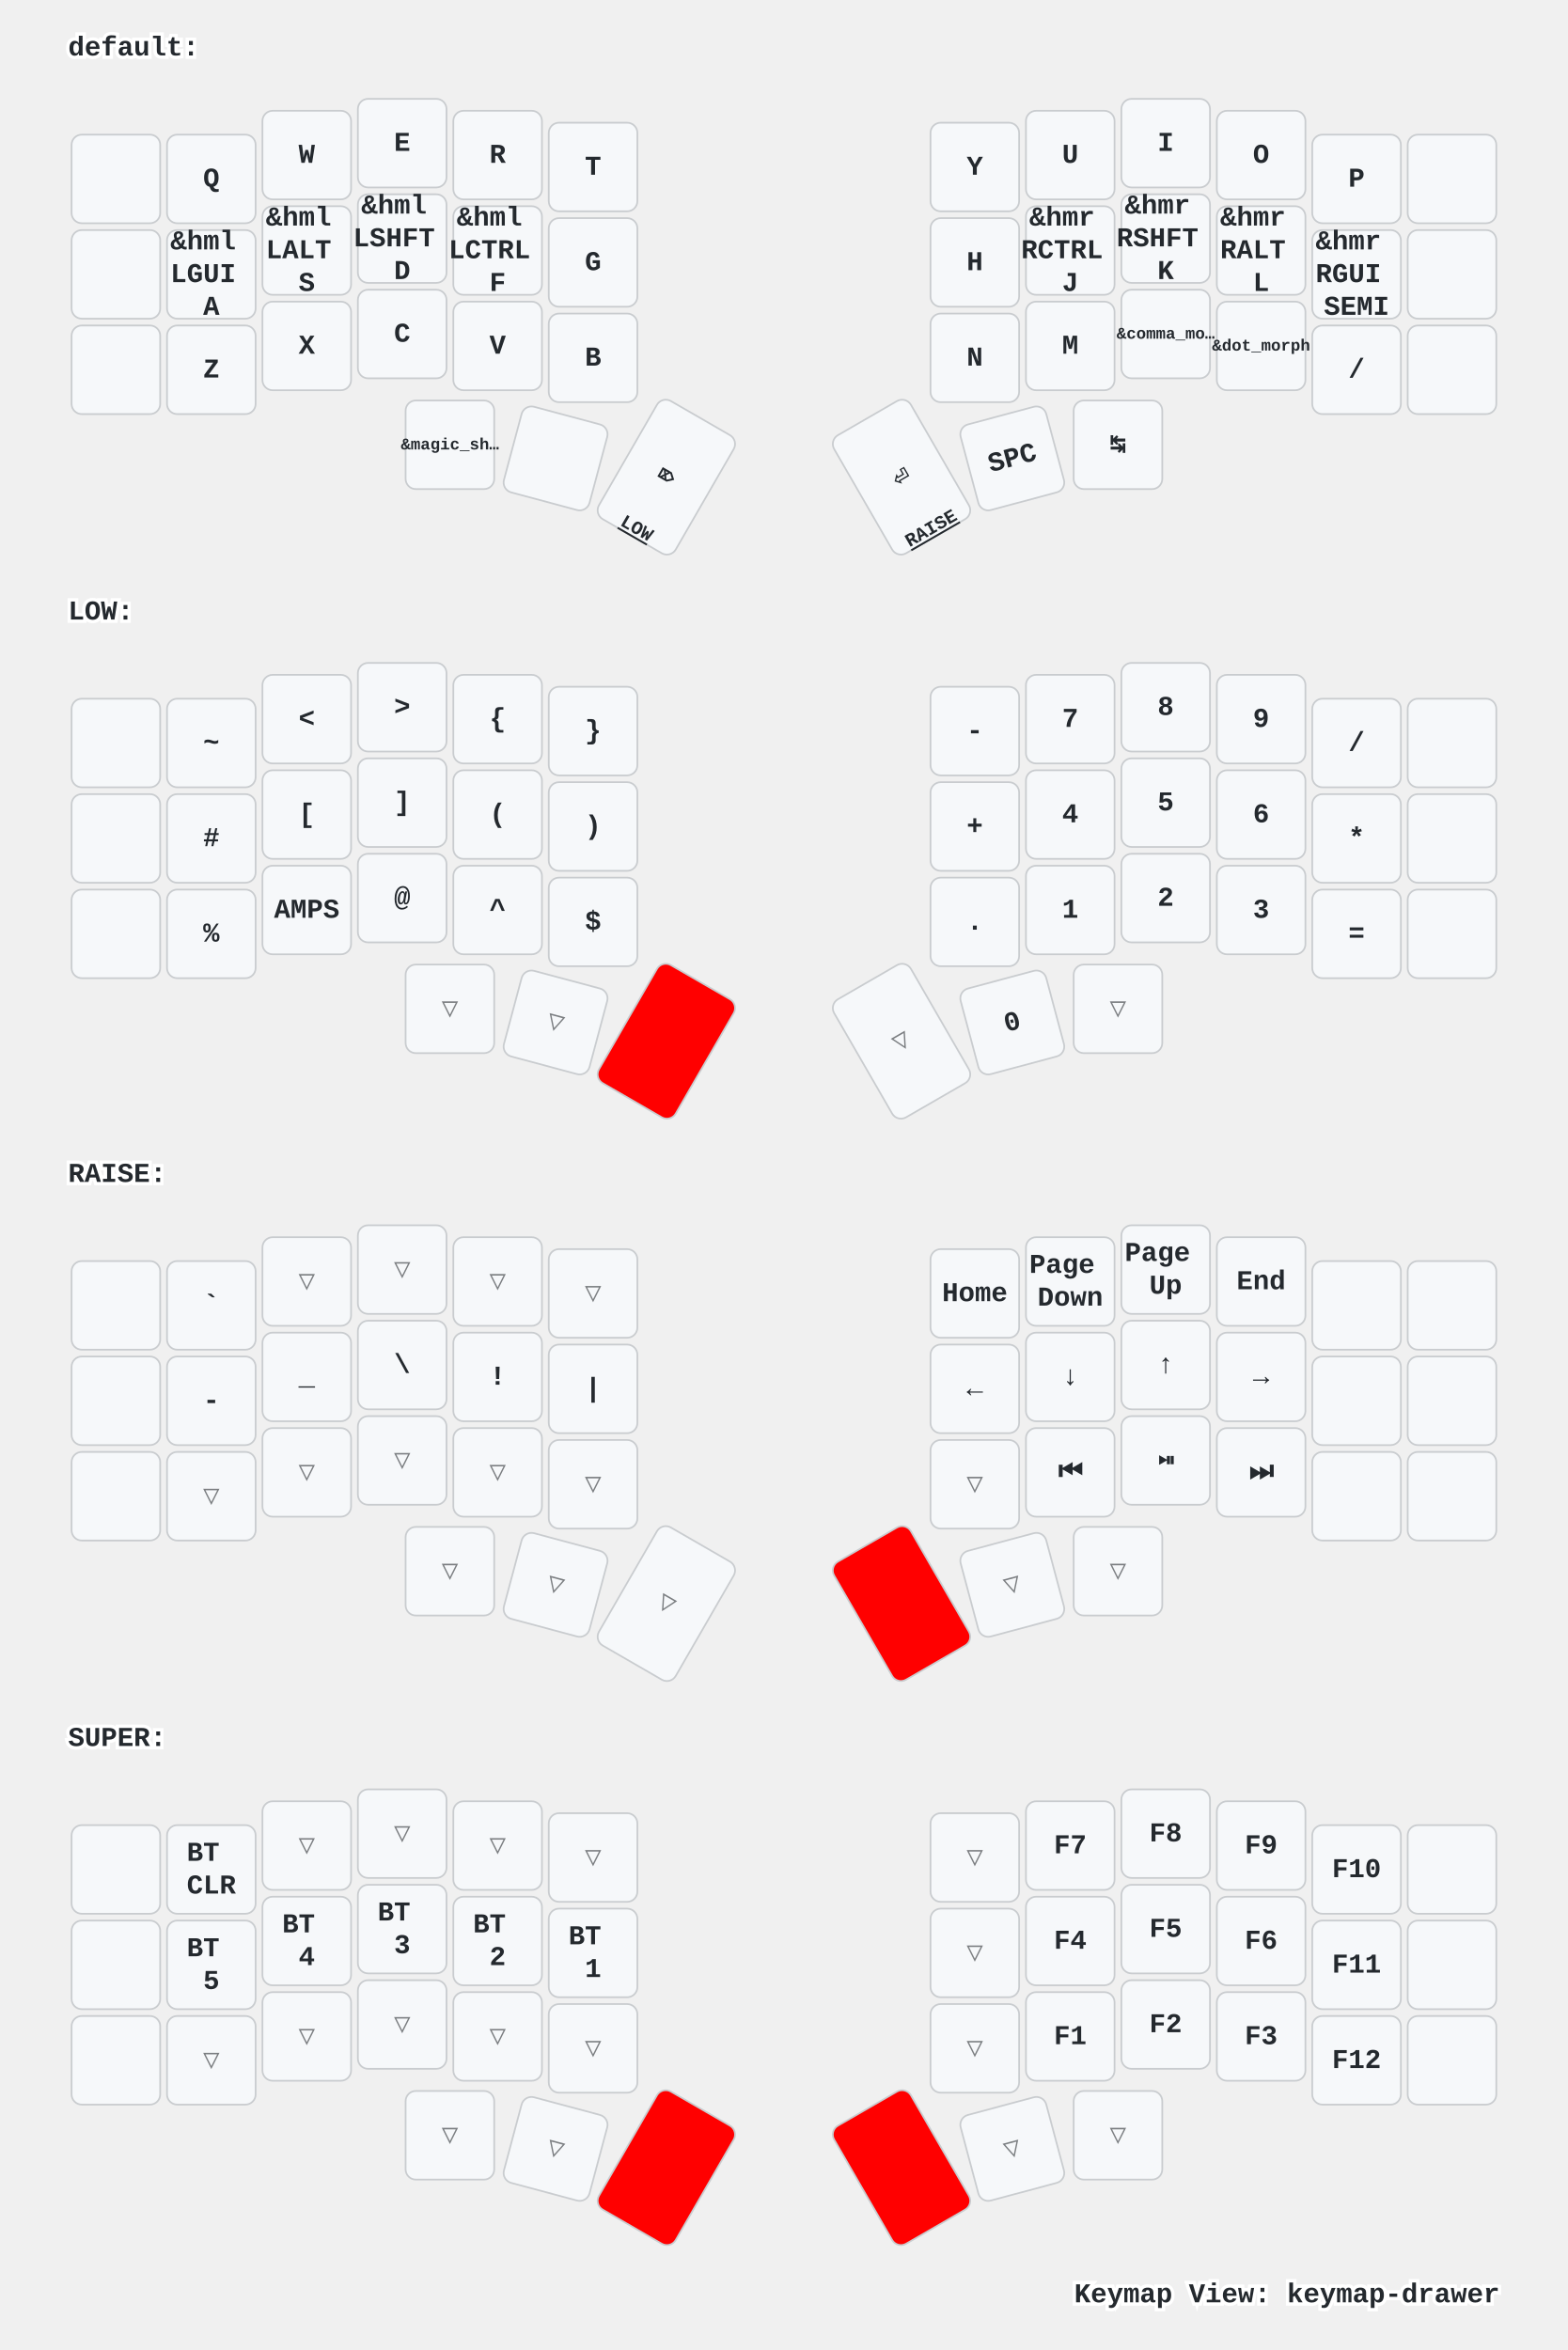
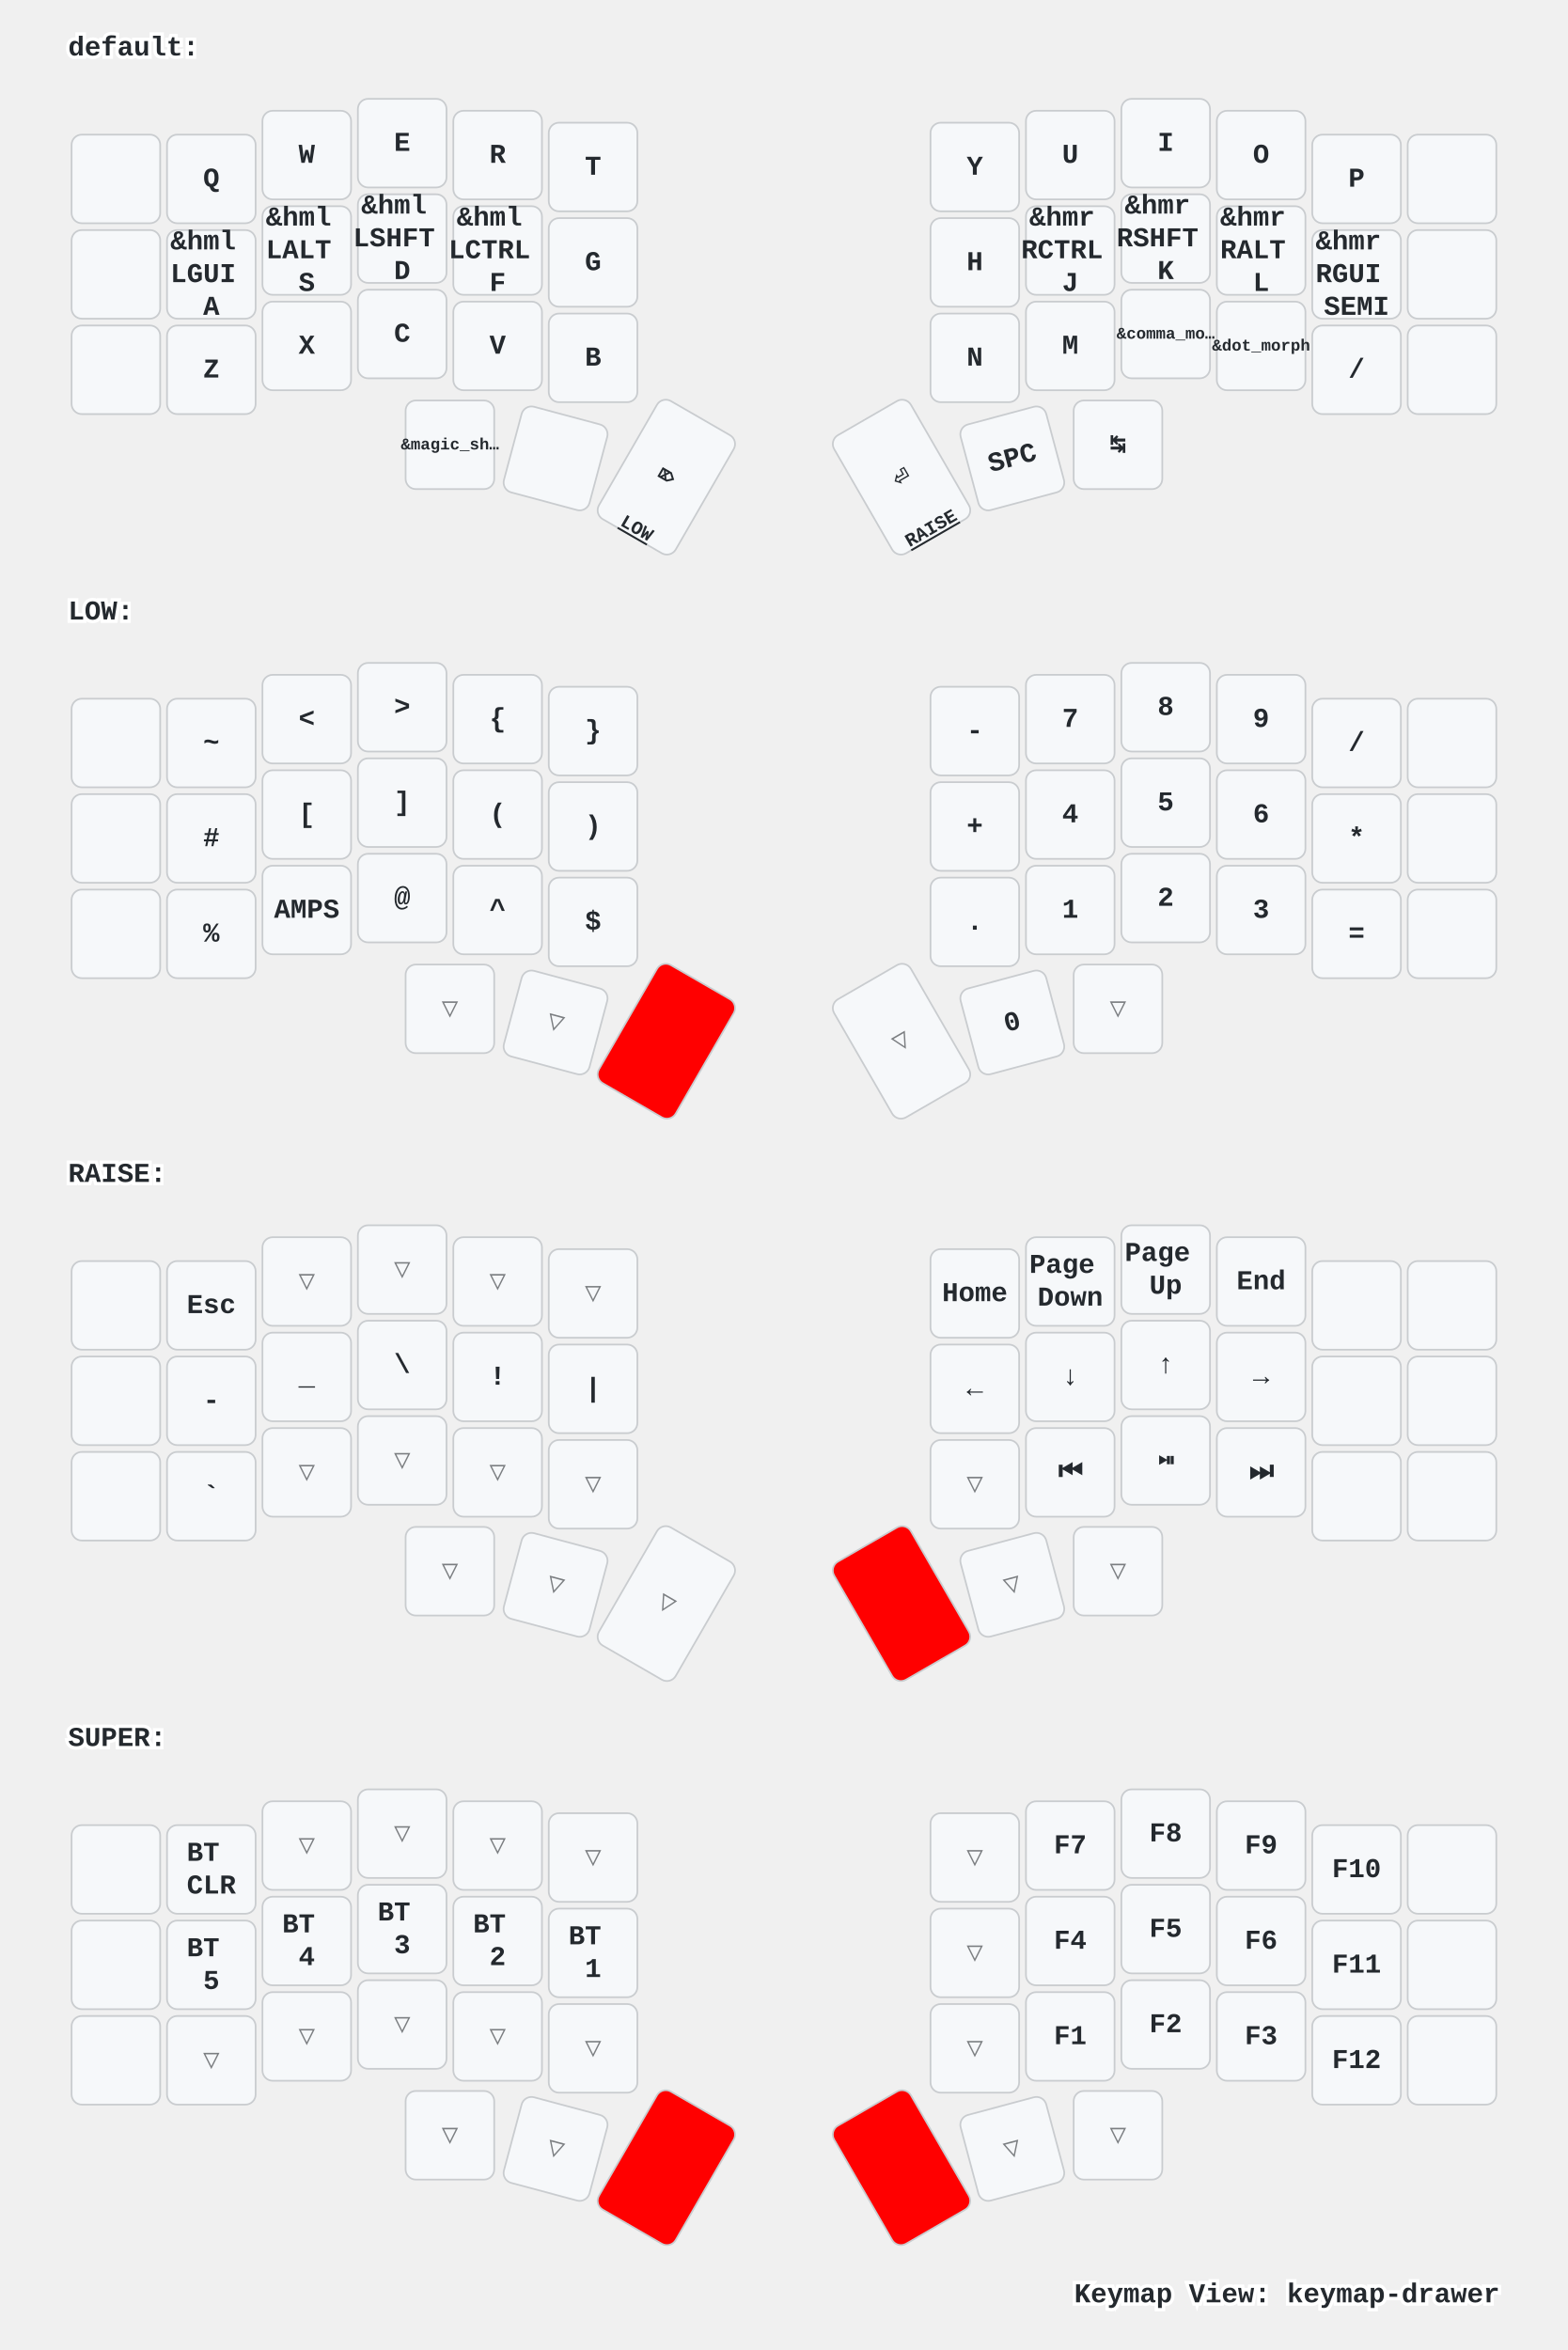
<svg xmlns="http://www.w3.org/2000/svg" xmlns:xlink="http://www.w3.org/1999/xlink" width="920" height="1379" viewBox="0 0 920 1379" class="keymap">
  <defs>/* start glyphs */
<svg id="mdi:backspace-outline">
      <svg id="mdi-backspace-outline" viewBox="0 0 24 24">
        <path d="M19,15.59L17.59,17L14,13.41L10.41,17L9,15.59L12.59,12L9,8.41L10.41,7L14,10.59L17.59,7L19,8.41L15.41,12L19,15.59M22,3A2,2 0 0,1 24,5V19A2,2 0 0,1 22,21H7C6.31,21 5.77,20.64 5.41,20.11L0,12L5.41,3.88C5.77,3.35 6.31,3 7,3H22M22,5H7L2.28,12L7,19H22V5Z" />
      </svg>
    </svg>
  </defs>/* end glyphs */
<style>/* inherit to force styles through use tags */
svg path {
    fill: inherit;
}

/* font and background color specifications */
svg.keymap {
    font-family: SFMono-Regular,Consolas,Liberation Mono,Menlo,monospace;
    font-size: 14px;
    font-kerning: normal;
    text-rendering: optimizeLegibility;
    fill: #24292e;
}

/* default key styling */
rect.key {
    fill: #f6f8fa;
}

rect.key, rect.combo {
    stroke: #c9cccf;
    stroke-width: 1;
}

/* default key side styling, only used is draw_key_sides is set */
rect.side {
    filter: brightness(90%);
}

/* color accent for combo boxes */
rect.combo, rect.combo-separate {
    fill: #cdf;
}

/* color accent for held keys */
rect.held, rect.combo.held {
    fill: #fdd;
}

/* color accent for ghost (optional) keys */
rect.ghost, rect.combo.ghost {
    stroke-dasharray: 4, 4;
    stroke-width: 2;
}

text {
    text-anchor: middle;
    dominant-baseline: middle;
}

/* styling for layer labels */
text.label {
    font-weight: bold;
    text-anchor: start;
    stroke: white;
    stroke-width: 4;
    paint-order: stroke;
}

/* styling for optional footer */
text.footer {
    text-anchor: end;
    dominant-baseline: auto;
    stroke: white;
    stroke-width: 4;
    paint-order: stroke;
}

/* styling for combo tap, and key non-tap label text */
text.combo, text.hold, text.shifted, text.left, text.right {
    font-size: 11px;
}

text.hold {
    text-anchor: middle;
    dominant-baseline: auto;
}

text.shifted {
    text-anchor: middle;
    dominant-baseline: hanging;
}

text.left {
    text-anchor: start;
}

text.right {
    text-anchor: end;
}

text.layer-activator {
    text-decoration: underline;
}

/* styling for hold/shifted label text in combo box */
text.combo.hold, text.combo.shifted, text.combo.left, text.combo.right {
    font-size: 8px;
}

/* lighter symbol for transparent keys */
text.trans {
    fill: #7b7e81;
}

/* styling for combo dendrons */
path.combo {
    stroke-width: 1;
    stroke: gray;
    fill: none;
}

/* Start Tabler Icons Cleanup */
/* cannot use height/width with glyphs */
.icon-tabler &gt; path {
    fill: inherit;
    stroke: inherit;
    stroke-width: 2;
}
/* hide tabler's default box */
.icon-tabler &gt; path[stroke="none"][fill="none"] {
    visibility: hidden;
}
/* End Tabler Icons Cleanup */

/* For default sytles, see https://github.com/caksoylar/keymap-drawer/blob/main/keymap_drawer/config.py#L85 */

svg.keymap {
  font-family: Ubuntu Mono, Inconsolata, Consolas, Liberation Mono, Menlo, monospace;
  font-size: 16px;
  font-weight: bold;
  text-rendering: optimizeLegibility;
}

/* Color accent for held keys
red = #f00
green = #0f0
blue = #00f
yellow = #ff0
cyan = #0ff
magenta = #f0f
white = #fff
black = #000
grey = #888
light grey = #ccc
#ffc
*/
rect.held, rect.combo.held {
    fill: #f00;
}

/* Technique borrowed and extended from https://github.com/englmaxi/zmk-config/blob/master/keymap-drawer/config.yaml */
.sym_sub_text.tap {
  translate: -5px 2px;
  font-size: 20px;
}
.sym_sub_text.shifted {
  translate: 10px 13px;
  font-size: 10px;
  opacity: 1.0;
}
.combo.sym_sub_text.tap {
  translate: -1px 1px;
}
.combo.sym_sub_text.shifted {
  translate: 7px 5px;
  font-size: 10px;
  opacity: 1.0;
}

/* Toggle */
.toggle.shifted {
  translate: -10px 12px;
}

.toggle.hold {
  translate: 13px -23px;
}

/* Variant for tap-dances */
.tap_dance.tap {
  translate: -7px 0px;
  font-size: 12px;
}
.tap_dance.shifted {
  translate: 7px 17px;
  font-size: 12px;
  opacity: 1.0;
}

/* Variant for symbol next to symbol */
.sym_by_sym.tap {
  translate: -6px 0px;
}
.sym_by_sym.shifted {
  translate: 10px 12px;
  opacity: 1.0;
}

.combo.sym_by_sym.tap {
  translate: -35px 0px;
}
.combo.sym_by_sym.shifted {
  translate: 35px 20px;
  opacity: 1.0;
}

.combo.sym_by_sym.hold {
  visibility: hidden;
}

/* hide hold box for combo sym_by_sym */
.combo.sym_by_sym.hold &gt; path[stroke="none"][fill="none"] {
  visibility: hidden;
}
</style>
  <g transform="translate(40, 0)" class="layer-default">
    <text x="0" y="28" class="label" id="default">default:</text>
    <g transform="translate(0, 56)">
      <g transform="translate(28, 49)" class="key keypos-0">
        <rect rx="6" ry="6" x="-26" y="-26" width="52" height="52" class="key" />
      </g>
      <g transform="translate(84, 49)" class="key keypos-1">
        <rect rx="6" ry="6" x="-26" y="-26" width="52" height="52" class="key" />
        <text x="0" y="0" class="key tap">Q</text>
      </g>
      <g transform="translate(140, 35)" class="key keypos-2">
        <rect rx="6" ry="6" x="-26" y="-26" width="52" height="52" class="key" />
        <text x="0" y="0" class="key tap">W</text>
      </g>
      <g transform="translate(196, 28)" class="key keypos-3">
        <rect rx="6" ry="6" x="-26" y="-26" width="52" height="52" class="key" />
        <text x="0" y="0" class="key tap">E</text>
      </g>
      <g transform="translate(252, 35)" class="key keypos-4">
        <rect rx="6" ry="6" x="-26" y="-26" width="52" height="52" class="key" />
        <text x="0" y="0" class="key tap">R</text>
      </g>
      <g transform="translate(308, 42)" class="key keypos-5">
        <rect rx="6" ry="6" x="-26" y="-26" width="52" height="52" class="key" />
        <text x="0" y="0" class="key tap">T</text>
      </g>
      <g transform="translate(532, 42)" class="key keypos-6">
        <rect rx="6" ry="6" x="-26" y="-26" width="52" height="52" class="key" />
        <text x="0" y="0" class="key tap">Y</text>
      </g>
      <g transform="translate(588, 35)" class="key keypos-7">
        <rect rx="6" ry="6" x="-26" y="-26" width="52" height="52" class="key" />
        <text x="0" y="0" class="key tap">U</text>
      </g>
      <g transform="translate(644, 28)" class="key keypos-8">
        <rect rx="6" ry="6" x="-26" y="-26" width="52" height="52" class="key" />
        <text x="0" y="0" class="key tap">I</text>
      </g>
      <g transform="translate(700, 35)" class="key keypos-9">
        <rect rx="6" ry="6" x="-26" y="-26" width="52" height="52" class="key" />
        <text x="0" y="0" class="key tap">O</text>
      </g>
      <g transform="translate(756, 49)" class="key keypos-10">
        <rect rx="6" ry="6" x="-26" y="-26" width="52" height="52" class="key" />
        <text x="0" y="0" class="key tap">P</text>
      </g>
      <g transform="translate(812, 49)" class="key keypos-11">
        <rect rx="6" ry="6" x="-26" y="-26" width="52" height="52" class="key" />
      </g>
      <g transform="translate(28, 105)" class="key keypos-12">
        <rect rx="6" ry="6" x="-26" y="-26" width="52" height="52" class="key" />
      </g>
      <g transform="translate(84, 105)" class="key keypos-13">
        <rect rx="6" ry="6" x="-26" y="-26" width="52" height="52" class="key" />
        <text x="0" y="0" class="key tap">
          <tspan x="0" dy="-1.2em">&amp;hml</tspan>
          <tspan x="0" dy="1.2em">LGUI</tspan>
          <tspan x="0" dy="1.2em">A</tspan>
        </text>
      </g>
      <g transform="translate(140, 91)" class="key keypos-14">
        <rect rx="6" ry="6" x="-26" y="-26" width="52" height="52" class="key" />
        <text x="0" y="0" class="key tap">
          <tspan x="0" dy="-1.2em">&amp;hml</tspan>
          <tspan x="0" dy="1.2em">LALT</tspan>
          <tspan x="0" dy="1.2em">S</tspan>
        </text>
      </g>
      <g transform="translate(196, 84)" class="key keypos-15">
        <rect rx="6" ry="6" x="-26" y="-26" width="52" height="52" class="key" />
        <text x="0" y="0" class="key tap">
          <tspan x="0" dy="-1.2em">&amp;hml</tspan>
          <tspan x="0" dy="1.2em">LSHFT</tspan>
          <tspan x="0" dy="1.2em">D</tspan>
        </text>
      </g>
      <g transform="translate(252, 91)" class="key keypos-16">
        <rect rx="6" ry="6" x="-26" y="-26" width="52" height="52" class="key" />
        <text x="0" y="0" class="key tap">
          <tspan x="0" dy="-1.2em">&amp;hml</tspan>
          <tspan x="0" dy="1.2em">LCTRL</tspan>
          <tspan x="0" dy="1.2em">F</tspan>
        </text>
      </g>
      <g transform="translate(308, 98)" class="key keypos-17">
        <rect rx="6" ry="6" x="-26" y="-26" width="52" height="52" class="key" />
        <text x="0" y="0" class="key tap">G</text>
      </g>
      <g transform="translate(532, 98)" class="key keypos-18">
        <rect rx="6" ry="6" x="-26" y="-26" width="52" height="52" class="key" />
        <text x="0" y="0" class="key tap">H</text>
      </g>
      <g transform="translate(588, 91)" class="key keypos-19">
        <rect rx="6" ry="6" x="-26" y="-26" width="52" height="52" class="key" />
        <text x="0" y="0" class="key tap">
          <tspan x="0" dy="-1.2em">&amp;hmr</tspan>
          <tspan x="0" dy="1.2em">RCTRL</tspan>
          <tspan x="0" dy="1.2em">J</tspan>
        </text>
      </g>
      <g transform="translate(644, 84)" class="key keypos-20">
        <rect rx="6" ry="6" x="-26" y="-26" width="52" height="52" class="key" />
        <text x="0" y="0" class="key tap">
          <tspan x="0" dy="-1.2em">&amp;hmr</tspan>
          <tspan x="0" dy="1.2em">RSHFT</tspan>
          <tspan x="0" dy="1.2em">K</tspan>
        </text>
      </g>
      <g transform="translate(700, 91)" class="key keypos-21">
        <rect rx="6" ry="6" x="-26" y="-26" width="52" height="52" class="key" />
        <text x="0" y="0" class="key tap">
          <tspan x="0" dy="-1.2em">&amp;hmr</tspan>
          <tspan x="0" dy="1.2em">RALT</tspan>
          <tspan x="0" dy="1.2em">L</tspan>
        </text>
      </g>
      <g transform="translate(756, 105)" class="key keypos-22">
        <rect rx="6" ry="6" x="-26" y="-26" width="52" height="52" class="key" />
        <text x="0" y="0" class="key tap">
          <tspan x="0" dy="-1.2em">&amp;hmr</tspan>
          <tspan x="0" dy="1.2em">RGUI</tspan>
          <tspan x="0" dy="1.2em">SEMI</tspan>
        </text>
      </g>
      <g transform="translate(812, 105)" class="key keypos-23">
        <rect rx="6" ry="6" x="-26" y="-26" width="52" height="52" class="key" />
      </g>
      <g transform="translate(28, 161)" class="key keypos-24">
        <rect rx="6" ry="6" x="-26" y="-26" width="52" height="52" class="key" />
      </g>
      <g transform="translate(84, 161)" class="key keypos-25">
        <rect rx="6" ry="6" x="-26" y="-26" width="52" height="52" class="key" />
        <text x="0" y="0" class="key tap">Z</text>
      </g>
      <g transform="translate(140, 147)" class="key keypos-26">
        <rect rx="6" ry="6" x="-26" y="-26" width="52" height="52" class="key" />
        <text x="0" y="0" class="key tap">X</text>
      </g>
      <g transform="translate(196, 140)" class="key keypos-27">
        <rect rx="6" ry="6" x="-26" y="-26" width="52" height="52" class="key" />
        <text x="0" y="0" class="key tap">C</text>
      </g>
      <g transform="translate(252, 147)" class="key keypos-28">
        <rect rx="6" ry="6" x="-26" y="-26" width="52" height="52" class="key" />
        <text x="0" y="0" class="key tap">V</text>
      </g>
      <g transform="translate(308, 154)" class="key keypos-29">
        <rect rx="6" ry="6" x="-26" y="-26" width="52" height="52" class="key" />
        <text x="0" y="0" class="key tap">B</text>
      </g>
      <g transform="translate(532, 154)" class="key keypos-30">
        <rect rx="6" ry="6" x="-26" y="-26" width="52" height="52" class="key" />
        <text x="0" y="0" class="key tap">N</text>
      </g>
      <g transform="translate(588, 147)" class="key keypos-31">
        <rect rx="6" ry="6" x="-26" y="-26" width="52" height="52" class="key" />
        <text x="0" y="0" class="key tap">M</text>
      </g>
      <g transform="translate(644, 140)" class="key keypos-32">
        <rect rx="6" ry="6" x="-26" y="-26" width="52" height="52" class="key" />
        <text x="0" y="0" class="key tap">
          <tspan style="font-size: 60%">&amp;comma_mo…</tspan>
        </text>
      </g>
      <g transform="translate(700, 147)" class="key keypos-33">
        <rect rx="6" ry="6" x="-26" y="-26" width="52" height="52" class="key" />
        <text x="0" y="0" class="key tap">
          <tspan style="font-size: 60%">&amp;dot_morph</tspan>
        </text>
      </g>
      <g transform="translate(756, 161)" class="key keypos-34">
        <rect rx="6" ry="6" x="-26" y="-26" width="52" height="52" class="key" />
        <text x="0" y="0" class="key tap">/</text>
      </g>
      <g transform="translate(812, 161)" class="key keypos-35">
        <rect rx="6" ry="6" x="-26" y="-26" width="52" height="52" class="key" />
      </g>
      <g transform="translate(224, 205)" class="key keypos-36">
        <rect rx="6" ry="6" x="-26" y="-26" width="52" height="52" class="key" />
        <text x="0" y="0" class="key tap">
          <tspan style="font-size: 60%">&amp;magic_sh…</tspan>
        </text>
      </g>
      <g transform="translate(286, 213) rotate(15.0)" class="key keypos-37">
        <rect rx="6" ry="6" x="-26" y="-26" width="52" height="52" class="key" />
        <use href="#mdi:backspace-outline" xlink:href="#mdi:backspace-outline" x="-9" y="-9" height="18" width="18.0" class="key tap glyph mdi:backspace-outline" />
      </g>
      <g transform="translate(351, 224) rotate(30.0)" class="key keypos-38">
        <rect rx="6" ry="6" x="-26" y="-40" width="52" height="80" class="key" />
        <text x="0" y="0" class="key tap">⌦</text>
        <a href="#LOW">
          <text x="0" y="38" class="key hold layer-activator">LOW</text>
        </a>
      </g>
      <g transform="translate(489, 224) rotate(-30.0)" class="key keypos-39">
        <rect rx="6" ry="6" x="-26" y="-40" width="52" height="80" class="key" />
        <text x="0" y="0" class="key tap">⏎</text>
        <a href="#RAISE">
          <text x="0" y="38" class="key hold layer-activator">RAISE</text>
        </a>
      </g>
      <g transform="translate(554, 213) rotate(-15.0)" class="key keypos-40">
        <rect rx="6" ry="6" x="-26" y="-26" width="52" height="52" class="key" />
        <text x="0" y="0" class="key tap">SPC</text>
      </g>
      <g transform="translate(616, 205)" class="key keypos-41">
        <rect rx="6" ry="6" x="-26" y="-26" width="52" height="52" class="key" />
        <text x="0" y="0" class="key tap">↹</text>
      </g>
    </g>
  </g>
  <g transform="translate(40, 331)" class="layer-LOW">
    <text x="0" y="28" class="label" id="LOW">LOW:</text>
    <g transform="translate(0, 56)">
      <g transform="translate(28, 49)" class="key keypos-0">
        <rect rx="6" ry="6" x="-26" y="-26" width="52" height="52" class="key" />
      </g>
      <g transform="translate(84, 49)" class="key keypos-1">
        <rect rx="6" ry="6" x="-26" y="-26" width="52" height="52" class="key" />
        <text x="0" y="0" class="key tap">~</text>
      </g>
      <g transform="translate(140, 35)" class="key keypos-2">
        <rect rx="6" ry="6" x="-26" y="-26" width="52" height="52" class="key" />
        <text x="0" y="0" class="key tap">&lt;</text>
      </g>
      <g transform="translate(196, 28)" class="key keypos-3">
        <rect rx="6" ry="6" x="-26" y="-26" width="52" height="52" class="key" />
        <text x="0" y="0" class="key tap">&gt;</text>
      </g>
      <g transform="translate(252, 35)" class="key keypos-4">
        <rect rx="6" ry="6" x="-26" y="-26" width="52" height="52" class="key" />
        <text x="0" y="0" class="key tap">{</text>
      </g>
      <g transform="translate(308, 42)" class="key keypos-5">
        <rect rx="6" ry="6" x="-26" y="-26" width="52" height="52" class="key" />
        <text x="0" y="0" class="key tap">}</text>
      </g>
      <g transform="translate(532, 42)" class="key keypos-6">
        <rect rx="6" ry="6" x="-26" y="-26" width="52" height="52" class="key" />
        <text x="0" y="0" class="key tap">-</text>
      </g>
      <g transform="translate(588, 35)" class="key keypos-7">
        <rect rx="6" ry="6" x="-26" y="-26" width="52" height="52" class="key" />
        <text x="0" y="0" class="key tap">7</text>
      </g>
      <g transform="translate(644, 28)" class="key keypos-8">
        <rect rx="6" ry="6" x="-26" y="-26" width="52" height="52" class="key" />
        <text x="0" y="0" class="key tap">8</text>
      </g>
      <g transform="translate(700, 35)" class="key keypos-9">
        <rect rx="6" ry="6" x="-26" y="-26" width="52" height="52" class="key" />
        <text x="0" y="0" class="key tap">9</text>
      </g>
      <g transform="translate(756, 49)" class="key keypos-10">
        <rect rx="6" ry="6" x="-26" y="-26" width="52" height="52" class="key" />
        <text x="0" y="0" class="key tap">/</text>
      </g>
      <g transform="translate(812, 49)" class="key keypos-11">
        <rect rx="6" ry="6" x="-26" y="-26" width="52" height="52" class="key" />
      </g>
      <g transform="translate(28, 105)" class="key keypos-12">
        <rect rx="6" ry="6" x="-26" y="-26" width="52" height="52" class="key" />
      </g>
      <g transform="translate(84, 105)" class="key keypos-13">
        <rect rx="6" ry="6" x="-26" y="-26" width="52" height="52" class="key" />
        <text x="0" y="0" class="key tap">#</text>
      </g>
      <g transform="translate(140, 91)" class="key keypos-14">
        <rect rx="6" ry="6" x="-26" y="-26" width="52" height="52" class="key" />
        <text x="0" y="0" class="key tap">[</text>
      </g>
      <g transform="translate(196, 84)" class="key keypos-15">
        <rect rx="6" ry="6" x="-26" y="-26" width="52" height="52" class="key" />
        <text x="0" y="0" class="key tap">]</text>
      </g>
      <g transform="translate(252, 91)" class="key keypos-16">
        <rect rx="6" ry="6" x="-26" y="-26" width="52" height="52" class="key" />
        <text x="0" y="0" class="key tap">(</text>
      </g>
      <g transform="translate(308, 98)" class="key keypos-17">
        <rect rx="6" ry="6" x="-26" y="-26" width="52" height="52" class="key" />
        <text x="0" y="0" class="key tap">)</text>
      </g>
      <g transform="translate(532, 98)" class="key keypos-18">
        <rect rx="6" ry="6" x="-26" y="-26" width="52" height="52" class="key" />
        <text x="0" y="0" class="key tap">+</text>
      </g>
      <g transform="translate(588, 91)" class="key keypos-19">
        <rect rx="6" ry="6" x="-26" y="-26" width="52" height="52" class="key" />
        <text x="0" y="0" class="key tap">4</text>
      </g>
      <g transform="translate(644, 84)" class="key keypos-20">
        <rect rx="6" ry="6" x="-26" y="-26" width="52" height="52" class="key" />
        <text x="0" y="0" class="key tap">5</text>
      </g>
      <g transform="translate(700, 91)" class="key keypos-21">
        <rect rx="6" ry="6" x="-26" y="-26" width="52" height="52" class="key" />
        <text x="0" y="0" class="key tap">6</text>
      </g>
      <g transform="translate(756, 105)" class="key keypos-22">
        <rect rx="6" ry="6" x="-26" y="-26" width="52" height="52" class="key" />
        <text x="0" y="0" class="key tap">*</text>
      </g>
      <g transform="translate(812, 105)" class="key keypos-23">
        <rect rx="6" ry="6" x="-26" y="-26" width="52" height="52" class="key" />
      </g>
      <g transform="translate(28, 161)" class="key keypos-24">
        <rect rx="6" ry="6" x="-26" y="-26" width="52" height="52" class="key" />
      </g>
      <g transform="translate(84, 161)" class="key keypos-25">
        <rect rx="6" ry="6" x="-26" y="-26" width="52" height="52" class="key" />
        <text x="0" y="0" class="key tap">%</text>
      </g>
      <g transform="translate(140, 147)" class="key keypos-26">
        <rect rx="6" ry="6" x="-26" y="-26" width="52" height="52" class="key" />
        <text x="0" y="0" class="key tap">AMPS</text>
      </g>
      <g transform="translate(196, 140)" class="key keypos-27">
        <rect rx="6" ry="6" x="-26" y="-26" width="52" height="52" class="key" />
        <text x="0" y="0" class="key tap">@</text>
      </g>
      <g transform="translate(252, 147)" class="key keypos-28">
        <rect rx="6" ry="6" x="-26" y="-26" width="52" height="52" class="key" />
        <text x="0" y="0" class="key tap">^</text>
      </g>
      <g transform="translate(308, 154)" class="key keypos-29">
        <rect rx="6" ry="6" x="-26" y="-26" width="52" height="52" class="key" />
        <text x="0" y="0" class="key tap">$</text>
      </g>
      <g transform="translate(532, 154)" class="key keypos-30">
        <rect rx="6" ry="6" x="-26" y="-26" width="52" height="52" class="key" />
        <text x="0" y="0" class="key tap">.</text>
      </g>
      <g transform="translate(588, 147)" class="key keypos-31">
        <rect rx="6" ry="6" x="-26" y="-26" width="52" height="52" class="key" />
        <text x="0" y="0" class="key tap">1</text>
      </g>
      <g transform="translate(644, 140)" class="key keypos-32">
        <rect rx="6" ry="6" x="-26" y="-26" width="52" height="52" class="key" />
        <text x="0" y="0" class="key tap">2</text>
      </g>
      <g transform="translate(700, 147)" class="key keypos-33">
        <rect rx="6" ry="6" x="-26" y="-26" width="52" height="52" class="key" />
        <text x="0" y="0" class="key tap">3</text>
      </g>
      <g transform="translate(756, 161)" class="key keypos-34">
        <rect rx="6" ry="6" x="-26" y="-26" width="52" height="52" class="key" />
        <text x="0" y="0" class="key tap">=</text>
      </g>
      <g transform="translate(812, 161)" class="key keypos-35">
        <rect rx="6" ry="6" x="-26" y="-26" width="52" height="52" class="key" />
      </g>
      <g transform="translate(224, 205)" class="key trans keypos-36">
        <rect rx="6" ry="6" x="-26" y="-26" width="52" height="52" class="key trans" />
        <text x="0" y="0" class="key trans tap">▽</text>
      </g>
      <g transform="translate(286, 213) rotate(15.0)" class="key trans keypos-37">
        <rect rx="6" ry="6" x="-26" y="-26" width="52" height="52" class="key trans" />
        <text x="0" y="0" class="key trans tap">▽</text>
      </g>
      <g transform="translate(351, 224) rotate(30.0)" class="key held keypos-38">
        <rect rx="6" ry="6" x="-26" y="-40" width="52" height="80" class="key held" />
      </g>
      <g transform="translate(489, 224) rotate(-30.0)" class="key trans keypos-39">
        <rect rx="6" ry="6" x="-26" y="-40" width="52" height="80" class="key trans" />
        <text x="0" y="0" class="key trans tap">▽</text>
      </g>
      <g transform="translate(554, 213) rotate(-15.0)" class="key keypos-40">
        <rect rx="6" ry="6" x="-26" y="-26" width="52" height="52" class="key" />
        <text x="0" y="0" class="key tap">0</text>
      </g>
      <g transform="translate(616, 205)" class="key trans keypos-41">
        <rect rx="6" ry="6" x="-26" y="-26" width="52" height="52" class="key trans" />
        <text x="0" y="0" class="key trans tap">▽</text>
      </g>
    </g>
  </g>
  <g transform="translate(40, 661)" class="layer-RAISE">
    <text x="0" y="28" class="label" id="RAISE">RAISE:</text>
    <g transform="translate(0, 56)">
      <g transform="translate(28, 49)" class="key keypos-0">
        <rect rx="6" ry="6" x="-26" y="-26" width="52" height="52" class="key" />
      </g>
      <g transform="translate(84, 49)" class="key keypos-1">
        <rect rx="6" ry="6" x="-26" y="-26" width="52" height="52" class="key" />
-         <text x="0" y="0" class="key tap">`</text>
+         <text x="0" y="0" class="key tap">Esc</text>
      </g>
      <g transform="translate(140, 35)" class="key trans keypos-2">
        <rect rx="6" ry="6" x="-26" y="-26" width="52" height="52" class="key trans" />
        <text x="0" y="0" class="key trans tap">▽</text>
      </g>
      <g transform="translate(196, 28)" class="key trans keypos-3">
        <rect rx="6" ry="6" x="-26" y="-26" width="52" height="52" class="key trans" />
        <text x="0" y="0" class="key trans tap">▽</text>
      </g>
      <g transform="translate(252, 35)" class="key trans keypos-4">
        <rect rx="6" ry="6" x="-26" y="-26" width="52" height="52" class="key trans" />
        <text x="0" y="0" class="key trans tap">▽</text>
      </g>
      <g transform="translate(308, 42)" class="key trans keypos-5">
        <rect rx="6" ry="6" x="-26" y="-26" width="52" height="52" class="key trans" />
        <text x="0" y="0" class="key trans tap">▽</text>
      </g>
      <g transform="translate(532, 42)" class="key keypos-6">
        <rect rx="6" ry="6" x="-26" y="-26" width="52" height="52" class="key" />
        <text x="0" y="0" class="key tap">Home</text>
      </g>
      <g transform="translate(588, 35)" class="key keypos-7">
        <rect rx="6" ry="6" x="-26" y="-26" width="52" height="52" class="key" />
        <text x="0" y="0" class="key tap">
          <tspan x="0" dy="-0.6em">Page</tspan>
          <tspan x="0" dy="1.2em">Down</tspan>
        </text>
      </g>
      <g transform="translate(644, 28)" class="key keypos-8">
        <rect rx="6" ry="6" x="-26" y="-26" width="52" height="52" class="key" />
        <text x="0" y="0" class="key tap">
          <tspan x="0" dy="-0.6em">Page</tspan>
          <tspan x="0" dy="1.2em">Up</tspan>
        </text>
      </g>
      <g transform="translate(700, 35)" class="key keypos-9">
        <rect rx="6" ry="6" x="-26" y="-26" width="52" height="52" class="key" />
        <text x="0" y="0" class="key tap">End</text>
      </g>
      <g transform="translate(756, 49)" class="key keypos-10">
        <rect rx="6" ry="6" x="-26" y="-26" width="52" height="52" class="key" />
      </g>
      <g transform="translate(812, 49)" class="key keypos-11">
        <rect rx="6" ry="6" x="-26" y="-26" width="52" height="52" class="key" />
      </g>
      <g transform="translate(28, 105)" class="key keypos-12">
        <rect rx="6" ry="6" x="-26" y="-26" width="52" height="52" class="key" />
      </g>
      <g transform="translate(84, 105)" class="key keypos-13">
        <rect rx="6" ry="6" x="-26" y="-26" width="52" height="52" class="key" />
        <text x="0" y="0" class="key tap">-</text>
      </g>
      <g transform="translate(140, 91)" class="key keypos-14">
        <rect rx="6" ry="6" x="-26" y="-26" width="52" height="52" class="key" />
        <text x="0" y="0" class="key tap">_</text>
      </g>
      <g transform="translate(196, 84)" class="key keypos-15">
        <rect rx="6" ry="6" x="-26" y="-26" width="52" height="52" class="key" />
        <text x="0" y="0" class="key tap">\</text>
      </g>
      <g transform="translate(252, 91)" class="key keypos-16">
        <rect rx="6" ry="6" x="-26" y="-26" width="52" height="52" class="key" />
        <text x="0" y="0" class="key tap">!</text>
      </g>
      <g transform="translate(308, 98)" class="key keypos-17">
        <rect rx="6" ry="6" x="-26" y="-26" width="52" height="52" class="key" />
        <text x="0" y="0" class="key tap">|</text>
      </g>
      <g transform="translate(532, 98)" class="key keypos-18">
        <rect rx="6" ry="6" x="-26" y="-26" width="52" height="52" class="key" />
        <text x="0" y="0" class="key tap">←</text>
      </g>
      <g transform="translate(588, 91)" class="key keypos-19">
        <rect rx="6" ry="6" x="-26" y="-26" width="52" height="52" class="key" />
        <text x="0" y="0" class="key tap">↓</text>
      </g>
      <g transform="translate(644, 84)" class="key keypos-20">
        <rect rx="6" ry="6" x="-26" y="-26" width="52" height="52" class="key" />
        <text x="0" y="0" class="key tap">↑</text>
      </g>
      <g transform="translate(700, 91)" class="key keypos-21">
        <rect rx="6" ry="6" x="-26" y="-26" width="52" height="52" class="key" />
        <text x="0" y="0" class="key tap">→</text>
      </g>
      <g transform="translate(756, 105)" class="key keypos-22">
        <rect rx="6" ry="6" x="-26" y="-26" width="52" height="52" class="key" />
      </g>
      <g transform="translate(812, 105)" class="key keypos-23">
        <rect rx="6" ry="6" x="-26" y="-26" width="52" height="52" class="key" />
      </g>
      <g transform="translate(28, 161)" class="key keypos-24">
        <rect rx="6" ry="6" x="-26" y="-26" width="52" height="52" class="key" />
      </g>
-       <g transform="translate(84, 161)" class="key trans keypos-25">
-         <rect rx="6" ry="6" x="-26" y="-26" width="52" height="52" class="key trans" />
-         <text x="0" y="0" class="key trans tap">▽</text>
+       <g transform="translate(84, 161)" class="key keypos-25">
+         <rect rx="6" ry="6" x="-26" y="-26" width="52" height="52" class="key" />
+         <text x="0" y="0" class="key tap">`</text>
      </g>
      <g transform="translate(140, 147)" class="key trans keypos-26">
        <rect rx="6" ry="6" x="-26" y="-26" width="52" height="52" class="key trans" />
        <text x="0" y="0" class="key trans tap">▽</text>
      </g>
      <g transform="translate(196, 140)" class="key trans keypos-27">
        <rect rx="6" ry="6" x="-26" y="-26" width="52" height="52" class="key trans" />
        <text x="0" y="0" class="key trans tap">▽</text>
      </g>
      <g transform="translate(252, 147)" class="key trans keypos-28">
        <rect rx="6" ry="6" x="-26" y="-26" width="52" height="52" class="key trans" />
        <text x="0" y="0" class="key trans tap">▽</text>
      </g>
      <g transform="translate(308, 154)" class="key trans keypos-29">
        <rect rx="6" ry="6" x="-26" y="-26" width="52" height="52" class="key trans" />
        <text x="0" y="0" class="key trans tap">▽</text>
      </g>
      <g transform="translate(532, 154)" class="key trans keypos-30">
        <rect rx="6" ry="6" x="-26" y="-26" width="52" height="52" class="key trans" />
        <text x="0" y="0" class="key trans tap">▽</text>
      </g>
      <g transform="translate(588, 147)" class="key keypos-31">
        <rect rx="6" ry="6" x="-26" y="-26" width="52" height="52" class="key" />
        <text x="0" y="0" class="key tap">⏮️</text>
      </g>
      <g transform="translate(644, 140)" class="key keypos-32">
        <rect rx="6" ry="6" x="-26" y="-26" width="52" height="52" class="key" />
        <text x="0" y="0" class="key tap">⏯</text>
      </g>
      <g transform="translate(700, 147)" class="key keypos-33">
        <rect rx="6" ry="6" x="-26" y="-26" width="52" height="52" class="key" />
        <text x="0" y="0" class="key tap">⏭️</text>
      </g>
      <g transform="translate(756, 161)" class="key keypos-34">
        <rect rx="6" ry="6" x="-26" y="-26" width="52" height="52" class="key" />
      </g>
      <g transform="translate(812, 161)" class="key keypos-35">
        <rect rx="6" ry="6" x="-26" y="-26" width="52" height="52" class="key" />
      </g>
      <g transform="translate(224, 205)" class="key trans keypos-36">
        <rect rx="6" ry="6" x="-26" y="-26" width="52" height="52" class="key trans" />
        <text x="0" y="0" class="key trans tap">▽</text>
      </g>
      <g transform="translate(286, 213) rotate(15.0)" class="key trans keypos-37">
        <rect rx="6" ry="6" x="-26" y="-26" width="52" height="52" class="key trans" />
        <text x="0" y="0" class="key trans tap">▽</text>
      </g>
      <g transform="translate(351, 224) rotate(30.0)" class="key trans keypos-38">
        <rect rx="6" ry="6" x="-26" y="-40" width="52" height="80" class="key trans" />
        <text x="0" y="0" class="key trans tap">▽</text>
      </g>
      <g transform="translate(489, 224) rotate(-30.0)" class="key held keypos-39">
        <rect rx="6" ry="6" x="-26" y="-40" width="52" height="80" class="key held" />
      </g>
      <g transform="translate(554, 213) rotate(-15.0)" class="key trans keypos-40">
        <rect rx="6" ry="6" x="-26" y="-26" width="52" height="52" class="key trans" />
        <text x="0" y="0" class="key trans tap">▽</text>
      </g>
      <g transform="translate(616, 205)" class="key trans keypos-41">
        <rect rx="6" ry="6" x="-26" y="-26" width="52" height="52" class="key trans" />
        <text x="0" y="0" class="key trans tap">▽</text>
      </g>
    </g>
  </g>
  <g transform="translate(40, 992)" class="layer-SUPER">
    <text x="0" y="28" class="label" id="SUPER">SUPER:</text>
    <g transform="translate(0, 56)">
      <g transform="translate(28, 49)" class="key keypos-0">
        <rect rx="6" ry="6" x="-26" y="-26" width="52" height="52" class="key" />
      </g>
      <g transform="translate(84, 49)" class="key keypos-1">
        <rect rx="6" ry="6" x="-26" y="-26" width="52" height="52" class="key" />
        <text x="0" y="0" class="key tap">
          <tspan x="0" dy="-0.6em">BT</tspan>
          <tspan x="0" dy="1.2em">CLR</tspan>
        </text>
      </g>
      <g transform="translate(140, 35)" class="key trans keypos-2">
        <rect rx="6" ry="6" x="-26" y="-26" width="52" height="52" class="key trans" />
        <text x="0" y="0" class="key trans tap">▽</text>
      </g>
      <g transform="translate(196, 28)" class="key trans keypos-3">
        <rect rx="6" ry="6" x="-26" y="-26" width="52" height="52" class="key trans" />
        <text x="0" y="0" class="key trans tap">▽</text>
      </g>
      <g transform="translate(252, 35)" class="key trans keypos-4">
        <rect rx="6" ry="6" x="-26" y="-26" width="52" height="52" class="key trans" />
        <text x="0" y="0" class="key trans tap">▽</text>
      </g>
      <g transform="translate(308, 42)" class="key trans keypos-5">
        <rect rx="6" ry="6" x="-26" y="-26" width="52" height="52" class="key trans" />
        <text x="0" y="0" class="key trans tap">▽</text>
      </g>
      <g transform="translate(532, 42)" class="key trans keypos-6">
        <rect rx="6" ry="6" x="-26" y="-26" width="52" height="52" class="key trans" />
        <text x="0" y="0" class="key trans tap">▽</text>
      </g>
      <g transform="translate(588, 35)" class="key keypos-7">
        <rect rx="6" ry="6" x="-26" y="-26" width="52" height="52" class="key" />
        <text x="0" y="0" class="key tap">F7</text>
      </g>
      <g transform="translate(644, 28)" class="key keypos-8">
        <rect rx="6" ry="6" x="-26" y="-26" width="52" height="52" class="key" />
        <text x="0" y="0" class="key tap">F8</text>
      </g>
      <g transform="translate(700, 35)" class="key keypos-9">
        <rect rx="6" ry="6" x="-26" y="-26" width="52" height="52" class="key" />
        <text x="0" y="0" class="key tap">F9</text>
      </g>
      <g transform="translate(756, 49)" class="key keypos-10">
        <rect rx="6" ry="6" x="-26" y="-26" width="52" height="52" class="key" />
        <text x="0" y="0" class="key tap">F10</text>
      </g>
      <g transform="translate(812, 49)" class="key keypos-11">
        <rect rx="6" ry="6" x="-26" y="-26" width="52" height="52" class="key" />
      </g>
      <g transform="translate(28, 105)" class="key keypos-12">
        <rect rx="6" ry="6" x="-26" y="-26" width="52" height="52" class="key" />
      </g>
      <g transform="translate(84, 105)" class="key keypos-13">
        <rect rx="6" ry="6" x="-26" y="-26" width="52" height="52" class="key" />
        <text x="0" y="0" class="key tap">
          <tspan x="0" dy="-0.6em">BT</tspan>
          <tspan x="0" dy="1.2em">5</tspan>
        </text>
      </g>
      <g transform="translate(140, 91)" class="key keypos-14">
        <rect rx="6" ry="6" x="-26" y="-26" width="52" height="52" class="key" />
        <text x="0" y="0" class="key tap">
          <tspan x="0" dy="-0.6em">BT</tspan>
          <tspan x="0" dy="1.2em">4</tspan>
        </text>
      </g>
      <g transform="translate(196, 84)" class="key keypos-15">
        <rect rx="6" ry="6" x="-26" y="-26" width="52" height="52" class="key" />
        <text x="0" y="0" class="key tap">
          <tspan x="0" dy="-0.6em">BT</tspan>
          <tspan x="0" dy="1.2em">3</tspan>
        </text>
      </g>
      <g transform="translate(252, 91)" class="key keypos-16">
        <rect rx="6" ry="6" x="-26" y="-26" width="52" height="52" class="key" />
        <text x="0" y="0" class="key tap">
          <tspan x="0" dy="-0.6em">BT</tspan>
          <tspan x="0" dy="1.2em">2</tspan>
        </text>
      </g>
      <g transform="translate(308, 98)" class="key keypos-17">
        <rect rx="6" ry="6" x="-26" y="-26" width="52" height="52" class="key" />
        <text x="0" y="0" class="key tap">
          <tspan x="0" dy="-0.6em">BT</tspan>
          <tspan x="0" dy="1.2em">1</tspan>
        </text>
      </g>
      <g transform="translate(532, 98)" class="key trans keypos-18">
        <rect rx="6" ry="6" x="-26" y="-26" width="52" height="52" class="key trans" />
        <text x="0" y="0" class="key trans tap">▽</text>
      </g>
      <g transform="translate(588, 91)" class="key keypos-19">
        <rect rx="6" ry="6" x="-26" y="-26" width="52" height="52" class="key" />
        <text x="0" y="0" class="key tap">F4</text>
      </g>
      <g transform="translate(644, 84)" class="key keypos-20">
        <rect rx="6" ry="6" x="-26" y="-26" width="52" height="52" class="key" />
        <text x="0" y="0" class="key tap">F5</text>
      </g>
      <g transform="translate(700, 91)" class="key keypos-21">
        <rect rx="6" ry="6" x="-26" y="-26" width="52" height="52" class="key" />
        <text x="0" y="0" class="key tap">F6</text>
      </g>
      <g transform="translate(756, 105)" class="key keypos-22">
        <rect rx="6" ry="6" x="-26" y="-26" width="52" height="52" class="key" />
        <text x="0" y="0" class="key tap">F11</text>
      </g>
      <g transform="translate(812, 105)" class="key keypos-23">
        <rect rx="6" ry="6" x="-26" y="-26" width="52" height="52" class="key" />
      </g>
      <g transform="translate(28, 161)" class="key keypos-24">
        <rect rx="6" ry="6" x="-26" y="-26" width="52" height="52" class="key" />
      </g>
      <g transform="translate(84, 161)" class="key trans keypos-25">
        <rect rx="6" ry="6" x="-26" y="-26" width="52" height="52" class="key trans" />
        <text x="0" y="0" class="key trans tap">▽</text>
      </g>
      <g transform="translate(140, 147)" class="key trans keypos-26">
        <rect rx="6" ry="6" x="-26" y="-26" width="52" height="52" class="key trans" />
        <text x="0" y="0" class="key trans tap">▽</text>
      </g>
      <g transform="translate(196, 140)" class="key trans keypos-27">
        <rect rx="6" ry="6" x="-26" y="-26" width="52" height="52" class="key trans" />
        <text x="0" y="0" class="key trans tap">▽</text>
      </g>
      <g transform="translate(252, 147)" class="key trans keypos-28">
        <rect rx="6" ry="6" x="-26" y="-26" width="52" height="52" class="key trans" />
        <text x="0" y="0" class="key trans tap">▽</text>
      </g>
      <g transform="translate(308, 154)" class="key trans keypos-29">
        <rect rx="6" ry="6" x="-26" y="-26" width="52" height="52" class="key trans" />
        <text x="0" y="0" class="key trans tap">▽</text>
      </g>
      <g transform="translate(532, 154)" class="key trans keypos-30">
        <rect rx="6" ry="6" x="-26" y="-26" width="52" height="52" class="key trans" />
        <text x="0" y="0" class="key trans tap">▽</text>
      </g>
      <g transform="translate(588, 147)" class="key keypos-31">
        <rect rx="6" ry="6" x="-26" y="-26" width="52" height="52" class="key" />
        <text x="0" y="0" class="key tap">F1</text>
      </g>
      <g transform="translate(644, 140)" class="key keypos-32">
        <rect rx="6" ry="6" x="-26" y="-26" width="52" height="52" class="key" />
        <text x="0" y="0" class="key tap">F2</text>
      </g>
      <g transform="translate(700, 147)" class="key keypos-33">
        <rect rx="6" ry="6" x="-26" y="-26" width="52" height="52" class="key" />
        <text x="0" y="0" class="key tap">F3</text>
      </g>
      <g transform="translate(756, 161)" class="key keypos-34">
        <rect rx="6" ry="6" x="-26" y="-26" width="52" height="52" class="key" />
        <text x="0" y="0" class="key tap">F12</text>
      </g>
      <g transform="translate(812, 161)" class="key keypos-35">
        <rect rx="6" ry="6" x="-26" y="-26" width="52" height="52" class="key" />
      </g>
      <g transform="translate(224, 205)" class="key trans keypos-36">
        <rect rx="6" ry="6" x="-26" y="-26" width="52" height="52" class="key trans" />
        <text x="0" y="0" class="key trans tap">▽</text>
      </g>
      <g transform="translate(286, 213) rotate(15.0)" class="key trans keypos-37">
        <rect rx="6" ry="6" x="-26" y="-26" width="52" height="52" class="key trans" />
        <text x="0" y="0" class="key trans tap">▽</text>
      </g>
      <g transform="translate(351, 224) rotate(30.0)" class="key held keypos-38">
        <rect rx="6" ry="6" x="-26" y="-40" width="52" height="80" class="key held" />
      </g>
      <g transform="translate(489, 224) rotate(-30.0)" class="key held keypos-39">
        <rect rx="6" ry="6" x="-26" y="-40" width="52" height="80" class="key held" />
      </g>
      <g transform="translate(554, 213) rotate(-15.0)" class="key trans keypos-40">
        <rect rx="6" ry="6" x="-26" y="-26" width="52" height="52" class="key trans" />
        <text x="0" y="0" class="key trans tap">▽</text>
      </g>
      <g transform="translate(616, 205)" class="key trans keypos-41">
        <rect rx="6" ry="6" x="-26" y="-26" width="52" height="52" class="key trans" />
        <text x="0" y="0" class="key trans tap">▽</text>
      </g>
    </g>
  </g>
  <text x="880.0" y="1351.0" class="footer">Keymap View: <a href="https://github.com/caksoylar/keymap-drawer">keymap-drawer</a>
  </text>
</svg>
